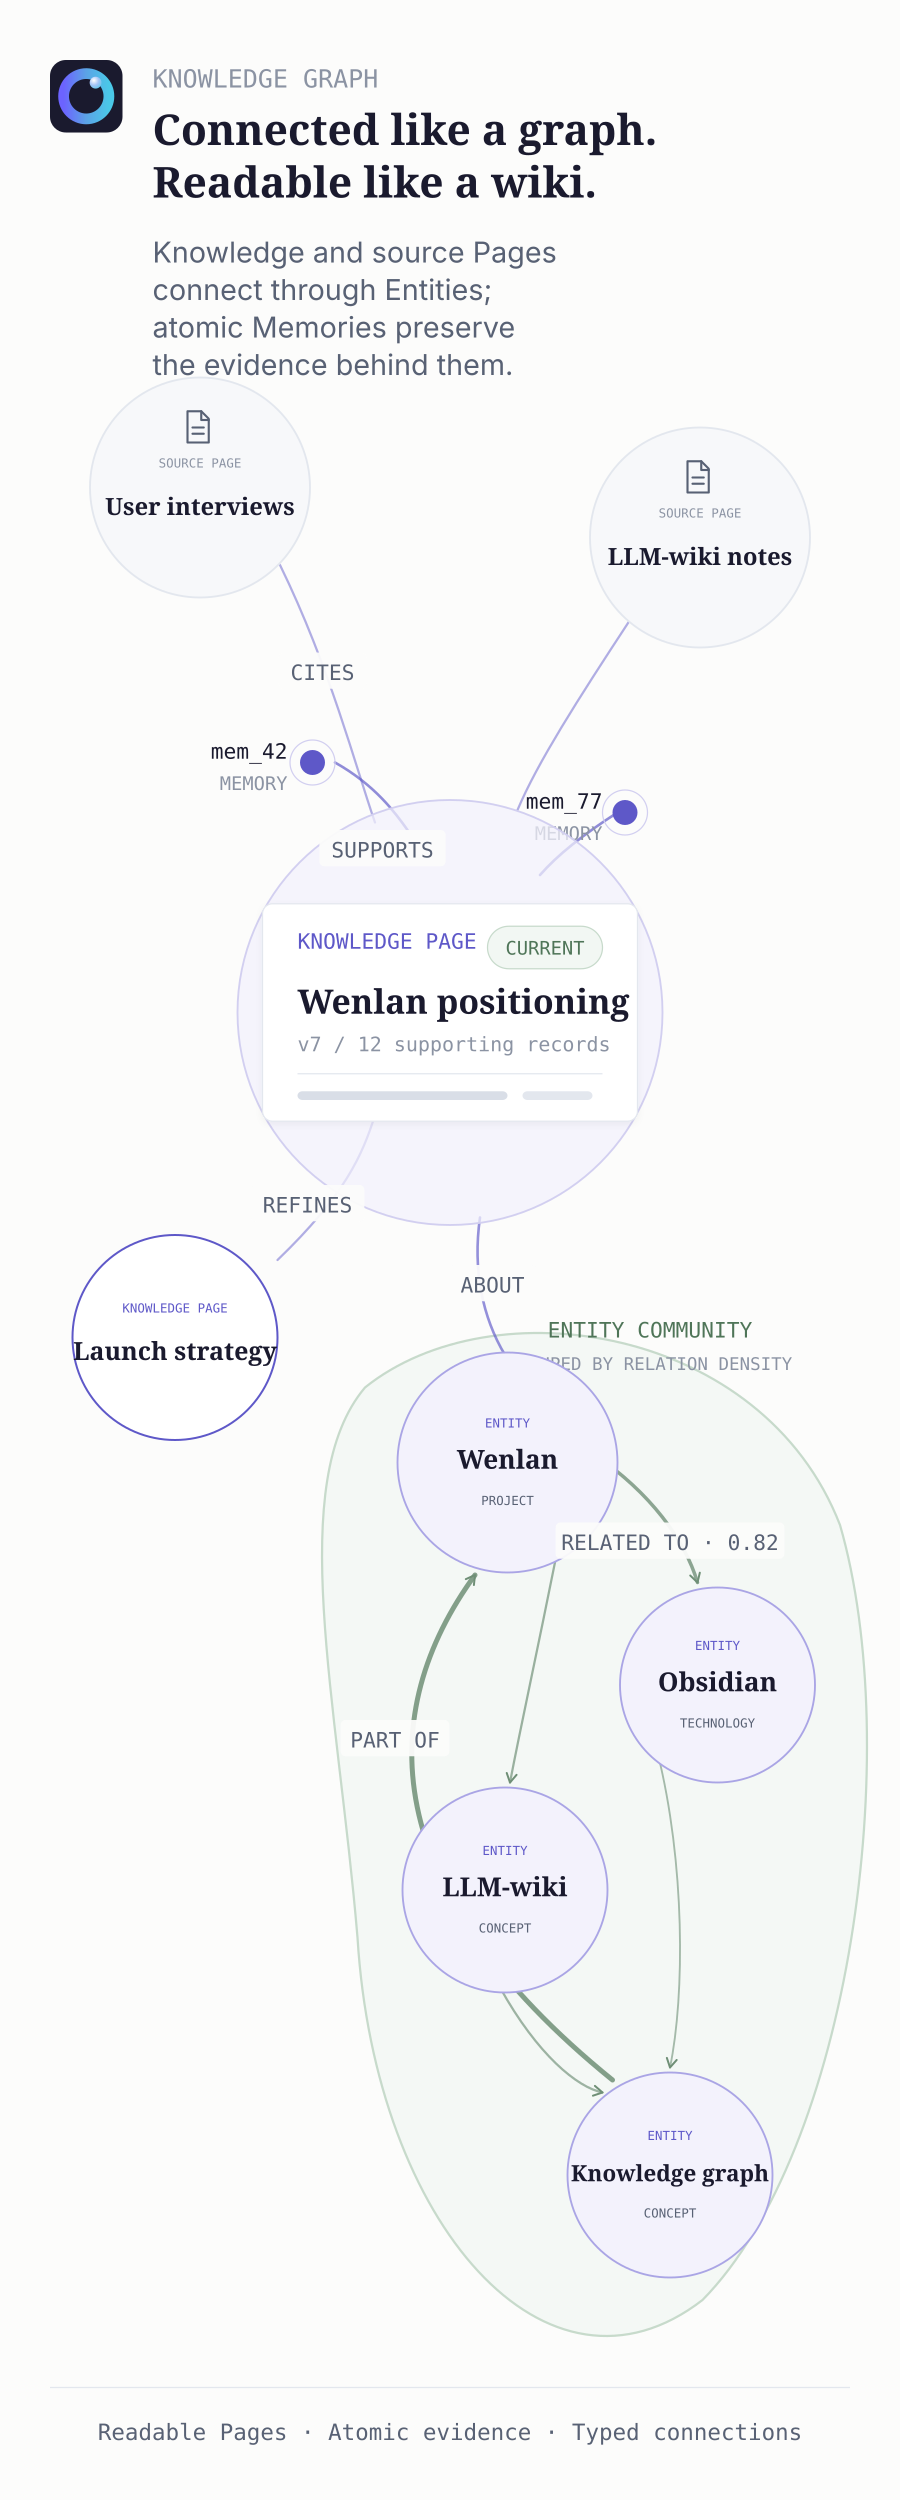
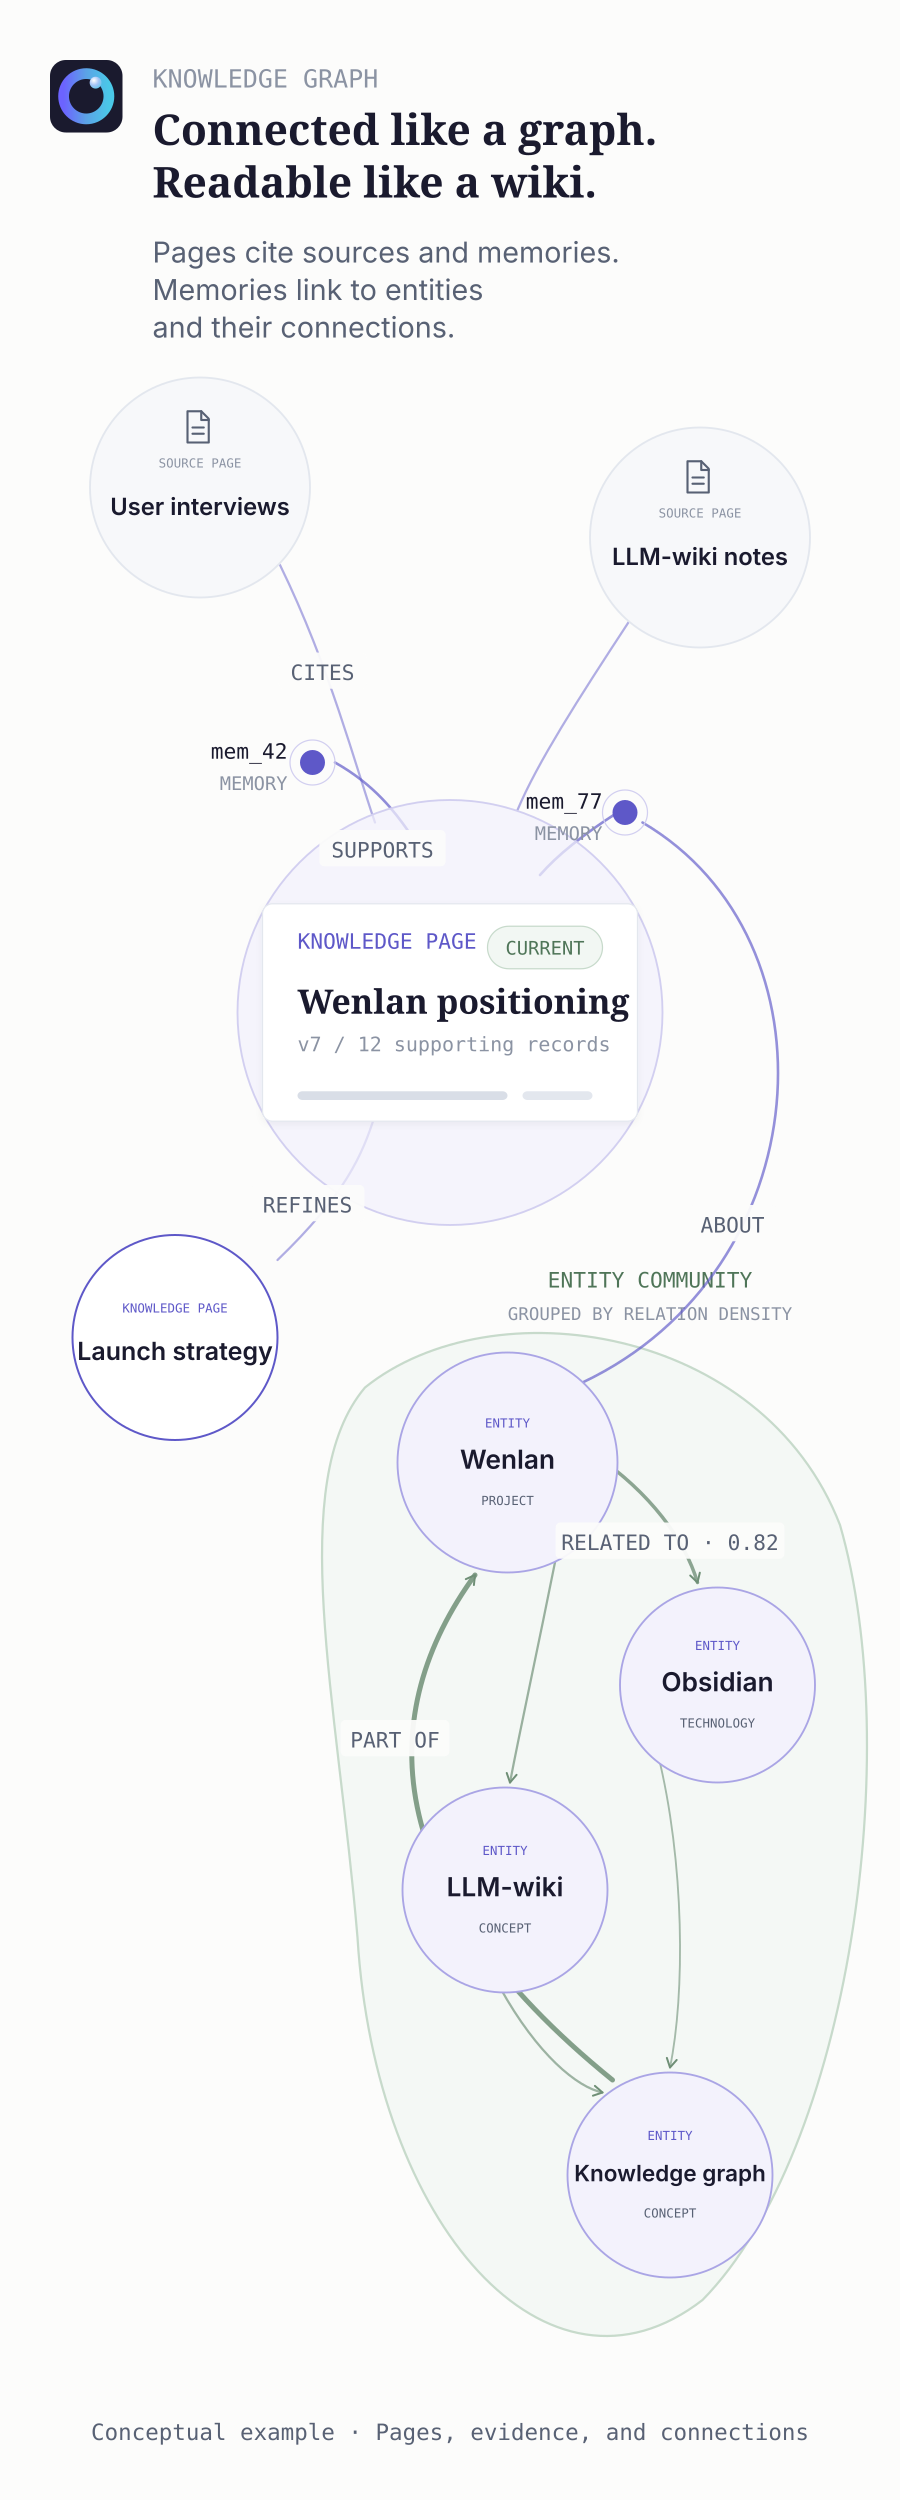
<svg xmlns="http://www.w3.org/2000/svg" width="720" height="2000" viewBox="0 0 720 2000" role="img" aria-labelledby="title desc">
  <style>text { font-kerning: normal; }</style>
  <rect width="720" height="2000" fill="#FCFCFB" />
  <g transform="translate(40 48) scale(0.1132812)">
    <rect width="512" height="512" rx="112" fill="#1A1A2E" />
    <circle cx="256" cy="256" r="160" fill="none" stroke="url(#network-en-mobile-ring)" stroke-width="76" />
    <circle cx="322" cy="160" r="42" fill="url(#network-en-mobile-orb)" />
  </g>
  <g data-fit-region="network-en-mobile-heading" data-fit-x="122" data-fit-y="44" data-fit-width="558" data-fit-height="266" data-check-overlap="false">
-     <text x="122" y="70" font-family="&quot;JetBrains Mono&quot;, ui-monospace, monospace" font-size="20" font-weight="500" fill="#8B93A3" text-anchor="start">KNOWLEDGE GRAPH</text>
-     <text x="122" y="116" font-family="&quot;Fraunces&quot;, Georgia, serif" font-size="34" font-weight="600" fill="#1A1A2E" text-anchor="start">Connected like a graph.</text>
-     <text x="122" y="158" font-family="&quot;Fraunces&quot;, Georgia, serif" font-size="34" font-weight="600" fill="#1A1A2E" text-anchor="start">Readable like a wiki.</text>
-     <text x="122" y="210" font-family="&quot;Instrument Sans&quot;, -apple-system, BlinkMacSystemFont, sans-serif" font-size="23" font-weight="400" fill="#586174" text-anchor="start">Knowledge and source Pages</text>
-     <text x="122" y="240" font-family="&quot;Instrument Sans&quot;, -apple-system, BlinkMacSystemFont, sans-serif" font-size="23" font-weight="400" fill="#586174" text-anchor="start">connect through Entities;</text>
-     <text x="122" y="270" font-family="&quot;Instrument Sans&quot;, -apple-system, BlinkMacSystemFont, sans-serif" font-size="23" font-weight="400" fill="#586174" text-anchor="start">atomic Memories preserve</text>
-     <text x="122" y="300" font-family="&quot;Instrument Sans&quot;, -apple-system, BlinkMacSystemFont, sans-serif" font-size="23" font-weight="400" fill="#586174" text-anchor="start">the evidence behind them.</text>
+     <text x="122" y="70" font-family="'JetBrains Mono', monospace" font-size="20" font-weight="500" fill="#8B93A3" text-anchor="start">KNOWLEDGE GRAPH</text>
+     <text x="122" y="116" font-family="'Fraunces', Georgia, serif" font-size="34" font-weight="600" fill="#1A1A2E" text-anchor="start">Connected like a graph.</text>
+     <text x="122" y="158" font-family="'Fraunces', Georgia, serif" font-size="34" font-weight="600" fill="#1A1A2E" text-anchor="start">Readable like a wiki.</text>
+     <text x="122" y="210" font-family="'Instrument Sans', -apple-system, sans-serif" font-size="23" font-weight="400" fill="#586174" text-anchor="start">Pages cite sources and memories.</text>
+     <text x="122" y="240" font-family="'Instrument Sans', -apple-system, sans-serif" font-size="23" font-weight="400" fill="#586174" text-anchor="start">Memories link to entities</text>
+     <text x="122" y="270" font-family="'Instrument Sans', -apple-system, sans-serif" font-size="23" font-weight="400" fill="#586174" text-anchor="start">and their connections.</text>
  </g>
  <g data-fit-region="network-en-mobile-graph-field" data-fit-x="40" data-fit-y="290" data-fit-width="640" data-fit-height="1600" data-check-overlap="true">
    <path d="M292 1110 C394 1028 610 1060 672 1220 C724 1400 680 1720 562 1840 C438 1936 300 1780 286 1550 C270 1360 228 1186 292 1110Z" fill="#F2F7F3" fill-opacity="0.76" stroke="#C7DACB" stroke-width="1.8" />
-     <text x="520" y="1070" font-family="&quot;JetBrains Mono&quot;, ui-monospace, monospace" font-size="17" font-weight="500" fill="#4F7558" text-anchor="middle">ENTITY COMMUNITY</text>
-     <text x="520" y="1096" font-family="&quot;JetBrains Mono&quot;, ui-monospace, monospace" font-size="14" font-weight="500" fill="#8B93A3" text-anchor="middle">GROUPED BY RELATION DENSITY</text>
+     <text x="520" y="1030" font-family="'JetBrains Mono', monospace" font-size="17" font-weight="500" fill="#4F7558" text-anchor="middle">ENTITY COMMUNITY</text>
+     <text x="520" y="1056" font-family="'JetBrains Mono', monospace" font-size="14" font-weight="500" fill="#8B93A3" text-anchor="middle">GROUPED BY RELATION DENSITY</text>
    <path d="M224 452 C264 534 284 612 300 658" fill="none" stroke="#5E58C8" stroke-width="1.8" stroke-opacity="0.48" stroke-linecap="round" />
    <path d="M504 496 C462 560 430 610 414 648" fill="none" stroke="#5E58C8" stroke-width="1.8" stroke-opacity="0.48" stroke-linecap="round" />
    <path d="M268 610 C300 628 316 650 326 664" fill="none" stroke="#5E58C8" stroke-width="2.1" stroke-opacity="0.68" stroke-linecap="round" />
    <path d="M494 650 C466 668 446 684 432 700" fill="none" stroke="#5E58C8" stroke-width="2.1" stroke-opacity="0.68" stroke-linecap="round" />
-     <path d="M384 974 C378 1016 386 1054 404 1084" fill="none" stroke="#5E58C8" stroke-width="2.1" stroke-opacity="0.66" stroke-linecap="round" />
+     <path d="M514 658 C674 752 656 1016 466 1106" fill="none" stroke="#5E58C8" stroke-width="2.1" stroke-opacity="0.66" stroke-linecap="round" />
    <path d="M222 1008 C276 956 290 924 300 892" fill="none" stroke="#5E58C8" stroke-width="1.8" stroke-opacity="0.48" stroke-linecap="round" />
    <path d="M476 1164 C520 1194 548 1232 558 1266" fill="none" stroke="#6F8F76" stroke-width="2.8" stroke-opacity="0.78" stroke-linecap="round" marker-end="url(#network-en-mobile-relation-arrow)" />
    <path d="M446 1240 C430 1320 416 1384 408 1426" fill="none" stroke="#6F8F76" stroke-width="1.8" stroke-opacity="0.68" stroke-linecap="round" marker-end="url(#network-en-mobile-relation-arrow)" />
    <path d="M490 1664 C300 1510 300 1370 380 1260" fill="none" stroke="#6F8F76" stroke-width="4" stroke-opacity="0.84" stroke-linecap="round" marker-end="url(#network-en-mobile-relation-arrow)" />
    <path d="M526 1402 C548 1490 548 1596 536 1654" fill="none" stroke="#6F8F76" stroke-width="1.5" stroke-opacity="0.6" stroke-linecap="round" marker-end="url(#network-en-mobile-relation-arrow)" />
    <path d="M400 1590 C430 1644 462 1670 482 1674" fill="none" stroke="#6F8F76" stroke-width="1.8" stroke-opacity="0.66" stroke-linecap="round" marker-end="url(#network-en-mobile-relation-arrow)" />
    <g data-fit-region="network-en-mobile-source-User interviews" data-fit-x="72" data-fit-y="302" data-fit-width="176" data-fit-height="176" data-check-overlap="true">
      <circle cx="160" cy="390" r="88" fill="#F7F8FA" stroke="#E3E7EE" stroke-width="1.5" />
      <g fill="none" stroke="#586174" stroke-width="1.7" stroke-linecap="round" stroke-linejoin="round">
        <path d="M150 329h11l6 6v19H150z" />
        <path d="M161 329v7h6" />
        <path d="M154 342h9M154 347h9" />
      </g>
-       <text x="160" y="374" font-family="&quot;JetBrains Mono&quot;, ui-monospace, monospace" font-size="10" font-weight="500" fill="#8B93A3" text-anchor="middle">SOURCE PAGE</text>
-       <text x="160" y="412" font-family="&quot;Fraunces&quot;, Georgia, serif" font-size="19" font-weight="600" fill="#1A1A2E" text-anchor="middle">User interviews</text>
+       <text x="160" y="374" font-family="'JetBrains Mono', monospace" font-size="10" font-weight="500" fill="#8B93A3" text-anchor="middle">SOURCE PAGE</text>
+       <text x="160" y="412" font-family="'Instrument Sans', -apple-system, sans-serif" font-size="19" font-weight="600" fill="#1A1A2E" text-anchor="middle">User interviews</text>
    </g>
    <g data-fit-region="network-en-mobile-source-LLM-wiki notes" data-fit-x="472" data-fit-y="342" data-fit-width="176" data-fit-height="176" data-check-overlap="true">
      <circle cx="560" cy="430" r="88" fill="#F7F8FA" stroke="#E3E7EE" stroke-width="1.5" />
      <g fill="none" stroke="#586174" stroke-width="1.7" stroke-linecap="round" stroke-linejoin="round">
        <path d="M550 369h11l6 6v19H550z" />
        <path d="M561 369v7h6" />
        <path d="M554 382h9M554 387h9" />
      </g>
-       <text x="560" y="414" font-family="&quot;JetBrains Mono&quot;, ui-monospace, monospace" font-size="10" font-weight="500" fill="#8B93A3" text-anchor="middle">SOURCE PAGE</text>
-       <text x="560" y="452" font-family="&quot;Fraunces&quot;, Georgia, serif" font-size="19" font-weight="600" fill="#1A1A2E" text-anchor="middle">LLM-wiki notes</text>
-     </g>
-     <g data-fit-region="network-en-mobile-memory-mem_42" data-fit-x="80" data-fit-y="582" data-fit-width="150" data-fit-height="58" data-check-overlap="true">
-       <circle cx="250" cy="610" r="10" fill="#5E58C8" />
-       <circle cx="250" cy="610" r="18" fill="none" stroke="#D2CFF0" />
-       <text x="230" y="607" font-family="&quot;JetBrains Mono&quot;, ui-monospace, monospace" font-size="17" font-weight="500" fill="#1A1A2E" text-anchor="end">mem_42</text>
-       <text x="230" y="632" font-family="&quot;JetBrains Mono&quot;, ui-monospace, monospace" font-size="15" font-weight="500" fill="#8B93A3" text-anchor="end">MEMORY</text>
-     </g>
-     <g data-fit-region="network-en-mobile-memory-mem_77" data-fit-x="332" data-fit-y="622" data-fit-width="150" data-fit-height="58" data-check-overlap="true">
-       <circle cx="500" cy="650" r="10" fill="#5E58C8" />
-       <circle cx="500" cy="650" r="18" fill="none" stroke="#D2CFF0" />
-       <text x="482" y="647" font-family="&quot;JetBrains Mono&quot;, ui-monospace, monospace" font-size="17" font-weight="500" fill="#1A1A2E" text-anchor="end">mem_77</text>
-       <text x="482" y="672" font-family="&quot;JetBrains Mono&quot;, ui-monospace, monospace" font-size="15" font-weight="500" fill="#8B93A3" text-anchor="end">MEMORY</text>
+       <text x="560" y="414" font-family="'JetBrains Mono', monospace" font-size="10" font-weight="500" fill="#8B93A3" text-anchor="middle">SOURCE PAGE</text>
+       <text x="560" y="452" font-family="'Instrument Sans', -apple-system, sans-serif" font-size="19" font-weight="600" fill="#1A1A2E" text-anchor="middle">LLM-wiki notes</text>
    </g>
    <g data-fit-region="network-en-mobile-hero" data-fit-x="190" data-fit-y="640" data-fit-width="340" data-fit-height="340" data-check-overlap="false">
      <circle cx="360" cy="810" r="170" fill="#F3F2FC" fill-opacity="0.72" stroke="#D2CFF0" stroke-width="1.5" />
      <g filter="url(#network-en-mobile-page-shadow)">
        <rect x="210" y="723" width="300" height="174" rx="8" fill="#FFFFFF" stroke="#E3E7EE" />
      </g>
-       <text x="238" y="759" font-family="&quot;JetBrains Mono&quot;, ui-monospace, monospace" font-size="17" font-weight="500" fill="#5E58C8" text-anchor="start">KNOWLEDGE PAGE</text>
+       <text x="238" y="759" font-family="'JetBrains Mono', monospace" font-size="17" font-weight="500" fill="#5E58C8" text-anchor="start">KNOWLEDGE PAGE</text>
      <g>
        <rect x="390" y="741" width="92" height="34" rx="17" fill="#F2F7F3" stroke="#C7DACB" />
-         <text x="436" y="763.7" font-family="&quot;JetBrains Mono&quot;, ui-monospace, monospace" font-size="15" font-weight="500" fill="#4F7558" text-anchor="middle">CURRENT</text>
+         <text x="436" y="763.7" font-family="'JetBrains Mono', monospace" font-size="15" font-weight="500" fill="#4F7558" text-anchor="middle">CURRENT</text>
      </g>
-       <text x="238" y="811" font-family="&quot;Fraunces&quot;, Georgia, serif" font-size="27" font-weight="600" fill="#1A1A2E" text-anchor="start">Wenlan positioning</text>
-       <text x="238" y="841" font-family="&quot;JetBrains Mono&quot;, ui-monospace, monospace" font-size="16" font-weight="500" fill="#8B93A3" text-anchor="start">v7 / 12 supporting records</text>
-       <line x1="238" y1="859" x2="482" y2="859" stroke="#E3E7EE" />
+       <text x="238" y="811" font-family="'Fraunces', Georgia, serif" font-size="27" font-weight="600" fill="#1A1A2E" text-anchor="start">Wenlan positioning</text>
+       <text x="238" y="841" font-family="'JetBrains Mono', monospace" font-size="16" font-weight="500" fill="#8B93A3" text-anchor="start">v7 / 12 supporting records</text>
      <rect x="238" y="873" width="168" height="7" rx="4" fill="#D9DEE7" />
      <rect x="418" y="873" width="56" height="7" rx="4" fill="#E3E7EE" />
    </g>
+     <g data-fit-region="network-en-mobile-memory-mem_42" data-fit-x="80" data-fit-y="582" data-fit-width="150" data-fit-height="58" data-check-overlap="true">
+       <circle cx="250" cy="610" r="10" fill="#5E58C8" />
+       <circle cx="250" cy="610" r="18" fill="none" stroke="#D2CFF0" />
+       <text x="230" y="607" font-family="'JetBrains Mono', monospace" font-size="17" font-weight="500" fill="#1A1A2E" text-anchor="end">mem_42</text>
+       <text x="230" y="632" font-family="'JetBrains Mono', monospace" font-size="15" font-weight="500" fill="#8B93A3" text-anchor="end">MEMORY</text>
+     </g>
+     <g data-fit-region="network-en-mobile-memory-mem_77" data-fit-x="332" data-fit-y="622" data-fit-width="150" data-fit-height="58" data-check-overlap="true">
+       <circle cx="500" cy="650" r="10" fill="#5E58C8" />
+       <circle cx="500" cy="650" r="18" fill="none" stroke="#D2CFF0" />
+       <text x="482" y="647" font-family="'JetBrains Mono', monospace" font-size="17" font-weight="500" fill="#1A1A2E" text-anchor="end">mem_77</text>
+       <text x="482" y="672" font-family="'JetBrains Mono', monospace" font-size="15" font-weight="500" fill="#8B93A3" text-anchor="end">MEMORY</text>
+     </g>
    <g data-fit-region="network-en-mobile-knowledge-Launch strategy" data-fit-x="58" data-fit-y="988" data-fit-width="164" data-fit-height="164" data-check-overlap="true">
      <circle cx="140" cy="1070" r="82" fill="#FFFFFF" stroke="#5E58C8" stroke-width="1.6" />
-       <text x="140" y="1050" font-family="&quot;JetBrains Mono&quot;, ui-monospace, monospace" font-size="10" font-weight="500" fill="#5E58C8" text-anchor="middle">KNOWLEDGE PAGE</text>
-       <text x="140" y="1088" font-family="&quot;Fraunces&quot;, Georgia, serif" font-size="20" font-weight="600" fill="#1A1A2E" text-anchor="middle">Launch strategy</text>
+       <text x="140" y="1050" font-family="'JetBrains Mono', monospace" font-size="10" font-weight="500" fill="#5E58C8" text-anchor="middle">KNOWLEDGE PAGE</text>
+       <text x="140" y="1088" font-family="'Instrument Sans', -apple-system, sans-serif" font-size="20" font-weight="600" fill="#1A1A2E" text-anchor="middle">Launch strategy</text>
    </g>
    <g data-fit-region="network-en-mobile-entity-Wenlan" data-fit-x="318" data-fit-y="1082" data-fit-width="176" data-fit-height="176" data-check-overlap="true">
      <circle cx="406" cy="1170" r="88" fill="#F3F2FC" stroke="#AAA5E5" stroke-width="1.5" />
-       <text x="406" y="1142" font-family="&quot;JetBrains Mono&quot;, ui-monospace, monospace" font-size="10" font-weight="500" fill="#5E58C8" text-anchor="middle">ENTITY</text>
-       <text x="406" y="1175" font-family="&quot;Fraunces&quot;, Georgia, serif" font-size="21" font-weight="600" fill="#1A1A2E" text-anchor="middle">Wenlan</text>
-       <text x="406" y="1204" font-family="&quot;JetBrains Mono&quot;, ui-monospace, monospace" font-size="10" font-weight="500" fill="#586174" text-anchor="middle">PROJECT</text>
+       <text x="406" y="1142" font-family="'JetBrains Mono', monospace" font-size="10" font-weight="500" fill="#5E58C8" text-anchor="middle">ENTITY</text>
+       <text x="406" y="1175" font-family="'Instrument Sans', -apple-system, sans-serif" font-size="21" font-weight="600" fill="#1A1A2E" text-anchor="middle">Wenlan</text>
+       <text x="406" y="1204" font-family="'JetBrains Mono', monospace" font-size="10" font-weight="500" fill="#586174" text-anchor="middle">PROJECT</text>
    </g>
    <g data-fit-region="network-en-mobile-entity-Obsidian" data-fit-x="496" data-fit-y="1270" data-fit-width="156" data-fit-height="156" data-check-overlap="true">
      <circle cx="574" cy="1348" r="78" fill="#F3F2FC" stroke="#AAA5E5" stroke-width="1.5" />
-       <text x="574" y="1320" font-family="&quot;JetBrains Mono&quot;, ui-monospace, monospace" font-size="10" font-weight="500" fill="#5E58C8" text-anchor="middle">ENTITY</text>
-       <text x="574" y="1353" font-family="&quot;Fraunces&quot;, Georgia, serif" font-size="21" font-weight="600" fill="#1A1A2E" text-anchor="middle">Obsidian</text>
-       <text x="574" y="1382" font-family="&quot;JetBrains Mono&quot;, ui-monospace, monospace" font-size="10" font-weight="500" fill="#586174" text-anchor="middle">TECHNOLOGY</text>
+       <text x="574" y="1320" font-family="'JetBrains Mono', monospace" font-size="10" font-weight="500" fill="#5E58C8" text-anchor="middle">ENTITY</text>
+       <text x="574" y="1353" font-family="'Instrument Sans', -apple-system, sans-serif" font-size="21" font-weight="600" fill="#1A1A2E" text-anchor="middle">Obsidian</text>
+       <text x="574" y="1382" font-family="'JetBrains Mono', monospace" font-size="10" font-weight="500" fill="#586174" text-anchor="middle">TECHNOLOGY</text>
    </g>
    <g data-fit-region="network-en-mobile-entity-LLM-wiki" data-fit-x="322" data-fit-y="1430" data-fit-width="164" data-fit-height="164" data-check-overlap="true">
      <circle cx="404" cy="1512" r="82" fill="#F3F2FC" stroke="#AAA5E5" stroke-width="1.5" />
-       <text x="404" y="1484" font-family="&quot;JetBrains Mono&quot;, ui-monospace, monospace" font-size="10" font-weight="500" fill="#5E58C8" text-anchor="middle">ENTITY</text>
-       <text x="404" y="1517" font-family="&quot;Fraunces&quot;, Georgia, serif" font-size="21" font-weight="600" fill="#1A1A2E" text-anchor="middle">LLM-wiki</text>
-       <text x="404" y="1546" font-family="&quot;JetBrains Mono&quot;, ui-monospace, monospace" font-size="10" font-weight="500" fill="#586174" text-anchor="middle">CONCEPT</text>
+       <text x="404" y="1484" font-family="'JetBrains Mono', monospace" font-size="10" font-weight="500" fill="#5E58C8" text-anchor="middle">ENTITY</text>
+       <text x="404" y="1517" font-family="'Instrument Sans', -apple-system, sans-serif" font-size="21" font-weight="600" fill="#1A1A2E" text-anchor="middle">LLM-wiki</text>
+       <text x="404" y="1546" font-family="'JetBrains Mono', monospace" font-size="10" font-weight="500" fill="#586174" text-anchor="middle">CONCEPT</text>
    </g>
    <g data-fit-region="network-en-mobile-entity-Knowledge graph" data-fit-x="454" data-fit-y="1658" data-fit-width="164" data-fit-height="164" data-check-overlap="true">
      <circle cx="536" cy="1740" r="82" fill="#F3F2FC" stroke="#AAA5E5" stroke-width="1.5" />
-       <text x="536" y="1712" font-family="&quot;JetBrains Mono&quot;, ui-monospace, monospace" font-size="10" font-weight="500" fill="#5E58C8" text-anchor="middle">ENTITY</text>
-       <text x="536" y="1745" font-family="&quot;Fraunces&quot;, Georgia, serif" font-size="18" font-weight="600" fill="#1A1A2E" text-anchor="middle">Knowledge graph</text>
-       <text x="536" y="1774" font-family="&quot;JetBrains Mono&quot;, ui-monospace, monospace" font-size="10" font-weight="500" fill="#586174" text-anchor="middle">CONCEPT</text>
+       <text x="536" y="1712" font-family="'JetBrains Mono', monospace" font-size="10" font-weight="500" fill="#5E58C8" text-anchor="middle">ENTITY</text>
+       <text x="536" y="1745" font-family="'Instrument Sans', -apple-system, sans-serif" font-size="18" font-weight="600" fill="#1A1A2E" text-anchor="middle">Knowledge graph</text>
+       <text x="536" y="1774" font-family="'JetBrains Mono', monospace" font-size="10" font-weight="500" fill="#586174" text-anchor="middle">CONCEPT</text>
    </g>
    <g>
      <rect x="223" y="522" width="70" height="29" rx="4" fill="#FCFCFB" fill-opacity="0.94" />
-       <text x="258" y="544" font-family="&quot;JetBrains Mono&quot;, ui-monospace, monospace" font-size="17" font-weight="500" fill="#586174" text-anchor="middle">CITES</text>
+       <text x="258" y="544" font-family="'JetBrains Mono', monospace" font-size="17" font-weight="500" fill="#586174" text-anchor="middle">CITES</text>
    </g>
    <g>
      <rect x="255.5" y="664" width="101" height="29" rx="4" fill="#FCFCFB" fill-opacity="0.94" />
-       <text x="306" y="686" font-family="&quot;JetBrains Mono&quot;, ui-monospace, monospace" font-size="17" font-weight="500" fill="#586174" text-anchor="middle">SUPPORTS</text>
+       <text x="306" y="686" font-family="'JetBrains Mono', monospace" font-size="17" font-weight="500" fill="#586174" text-anchor="middle">SUPPORTS</text>
    </g>
    <g>
-       <rect x="359" y="1012" width="70" height="29" rx="4" fill="#FCFCFB" fill-opacity="0.94" />
-       <text x="394" y="1034" font-family="&quot;JetBrains Mono&quot;, ui-monospace, monospace" font-size="17" font-weight="500" fill="#586174" text-anchor="middle">ABOUT</text>
+       <rect x="551" y="964" width="70" height="29" rx="4" fill="#FCFCFB" fill-opacity="0.94" />
+       <text x="586" y="986" font-family="'JetBrains Mono', monospace" font-size="17" font-weight="500" fill="#586174" text-anchor="middle">ABOUT</text>
    </g>
    <g>
      <rect x="200.5" y="948" width="91" height="29" rx="4" fill="#FCFCFB" fill-opacity="0.94" />
-       <text x="246" y="970" font-family="&quot;JetBrains Mono&quot;, ui-monospace, monospace" font-size="17" font-weight="500" fill="#586174" text-anchor="middle">REFINES</text>
+       <text x="246" y="970" font-family="'JetBrains Mono', monospace" font-size="17" font-weight="500" fill="#586174" text-anchor="middle">REFINES</text>
    </g>
    <g>
      <rect x="444.5" y="1218" width="183" height="29" rx="4" fill="#FCFCFB" fill-opacity="0.94" />
-       <text x="536" y="1240" font-family="&quot;JetBrains Mono&quot;, ui-monospace, monospace" font-size="17" font-weight="500" fill="#586174" text-anchor="middle">RELATED TO · 0.82</text>
+       <text x="536" y="1240" font-family="'JetBrains Mono', monospace" font-size="17" font-weight="500" fill="#586174" text-anchor="middle">RELATED TO · 0.82</text>
    </g>
    <g>
      <rect x="272.5" y="1376" width="87" height="29" rx="4" fill="#FCFCFB" fill-opacity="0.94" />
-       <text x="316" y="1398" font-family="&quot;JetBrains Mono&quot;, ui-monospace, monospace" font-size="17" font-weight="500" fill="#586174" text-anchor="middle">PART OF</text>
+       <text x="316" y="1398" font-family="'JetBrains Mono', monospace" font-size="17" font-weight="500" fill="#586174" text-anchor="middle">PART OF</text>
    </g>
  </g>
  <g data-fit-region="network-en-mobile-footer" data-fit-x="40" data-fit-y="1910" data-fit-width="640" data-fit-height="58" data-check-overlap="false">
-     <line x1="40" y1="1910" x2="680" y2="1910" stroke="#E3E7EE" />
-     <text x="360" y="1952" font-family="&quot;JetBrains Mono&quot;, ui-monospace, monospace" font-size="18" font-weight="500" fill="#586174" text-anchor="middle">Readable Pages · Atomic evidence · Typed connections</text>
+     <text x="360" y="1952" font-family="'JetBrains Mono', monospace" font-size="18" font-weight="500" fill="#586174" text-anchor="middle">Conceptual example · Pages, evidence, and connections</text>
  </g>
  <defs>
    <linearGradient id="network-en-mobile-ring" x1="96" y1="256" x2="416" y2="256" gradientUnits="userSpaceOnUse">
      <stop stop-color="#6C63FF" />
      <stop offset="0.5" stop-color="#5BA3E6" />
      <stop offset="1" stop-color="#4AC8E8" />
    </linearGradient>
    <radialGradient id="network-en-mobile-orb" cx="0" cy="0" r="1" gradientUnits="userSpaceOnUse" gradientTransform="translate(310 144) rotate(52.125) scale(76.0263)">
      <stop stop-color="#FFFFFF" />
      <stop offset="0.45" stop-color="#A5C4F7" />
      <stop offset="1" stop-color="#4AC8E8" />
    </radialGradient>
    <marker id="network-en-mobile-relation-arrow" markerWidth="12" markerHeight="12" refX="9" refY="6" orient="auto" markerUnits="userSpaceOnUse">
      <path d="M2 2 L9 6 L2 10" fill="none" stroke="#6F8F76" stroke-width="1.6" stroke-linecap="round" stroke-linejoin="round" />
    </marker>
    <filter id="network-en-mobile-page-shadow" x="-20%" y="-20%" width="140%" height="150%">
      <feDropShadow dx="0" dy="12" stdDeviation="16" flood-color="#1A1A2E" flood-opacity="0.09" />
      <feDropShadow dx="0" dy="2" stdDeviation="3" flood-color="#1A1A2E" flood-opacity="0.05" />
    </filter>
  </defs>
</svg>
